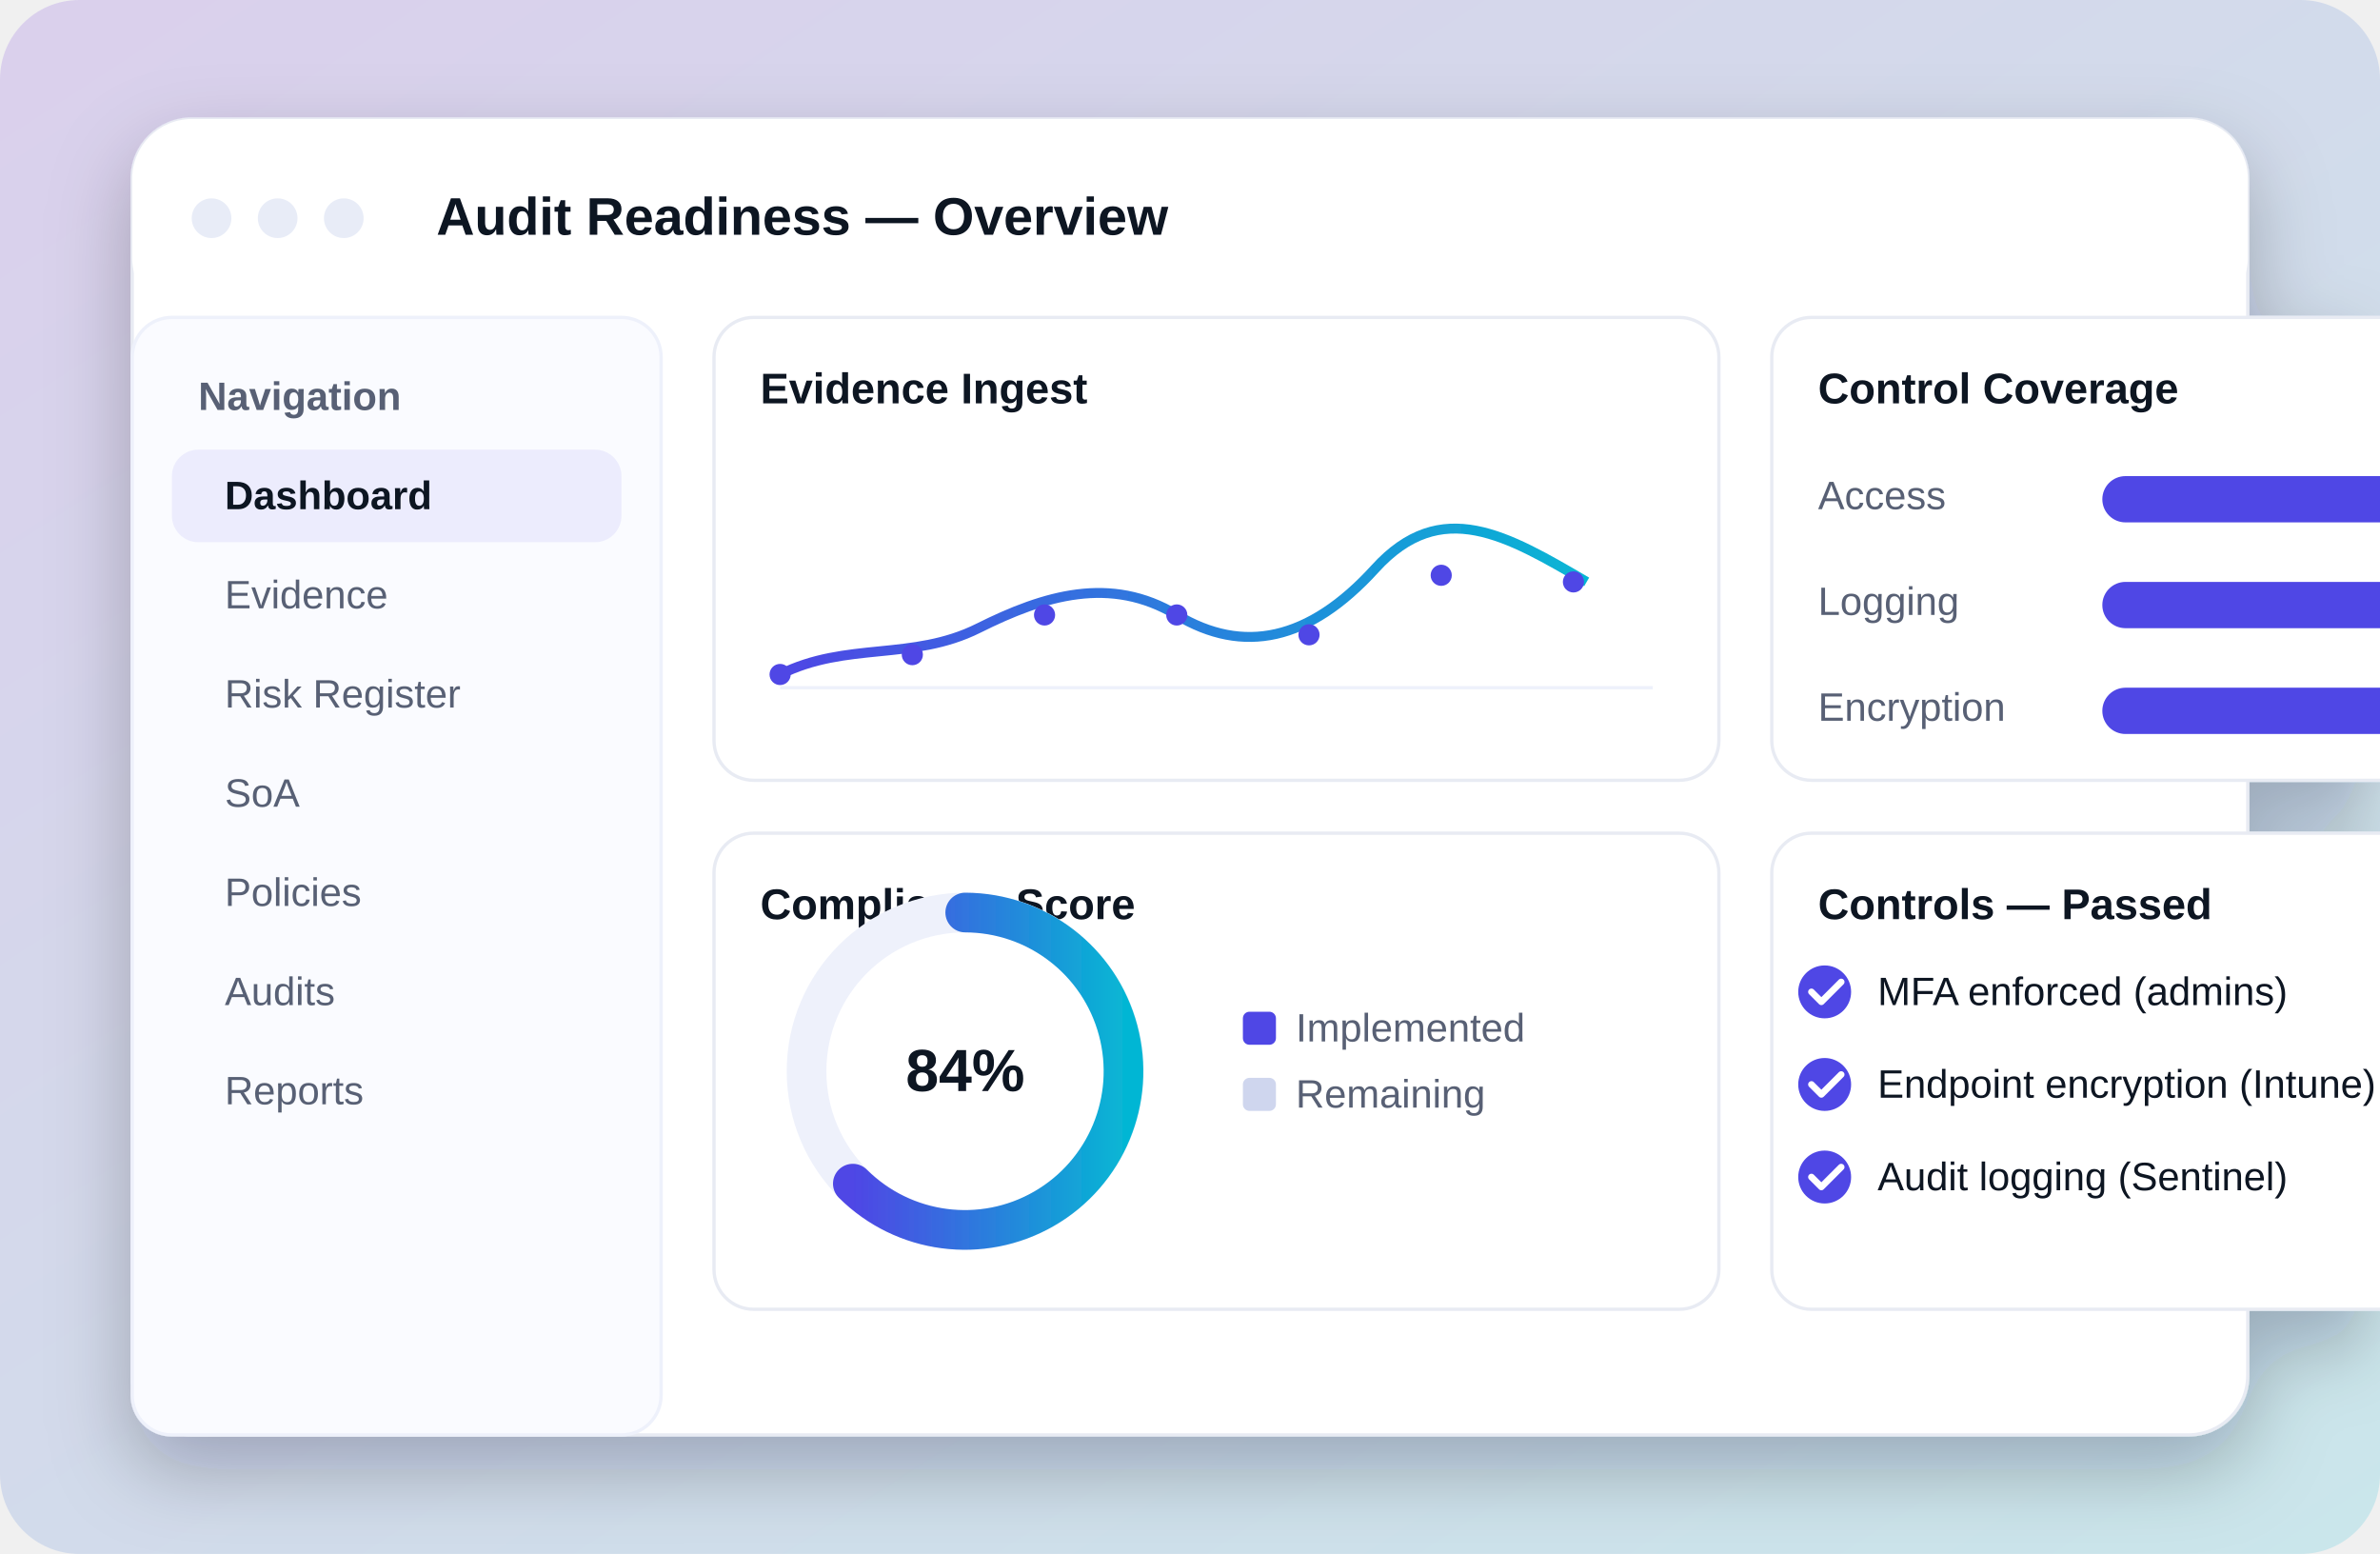
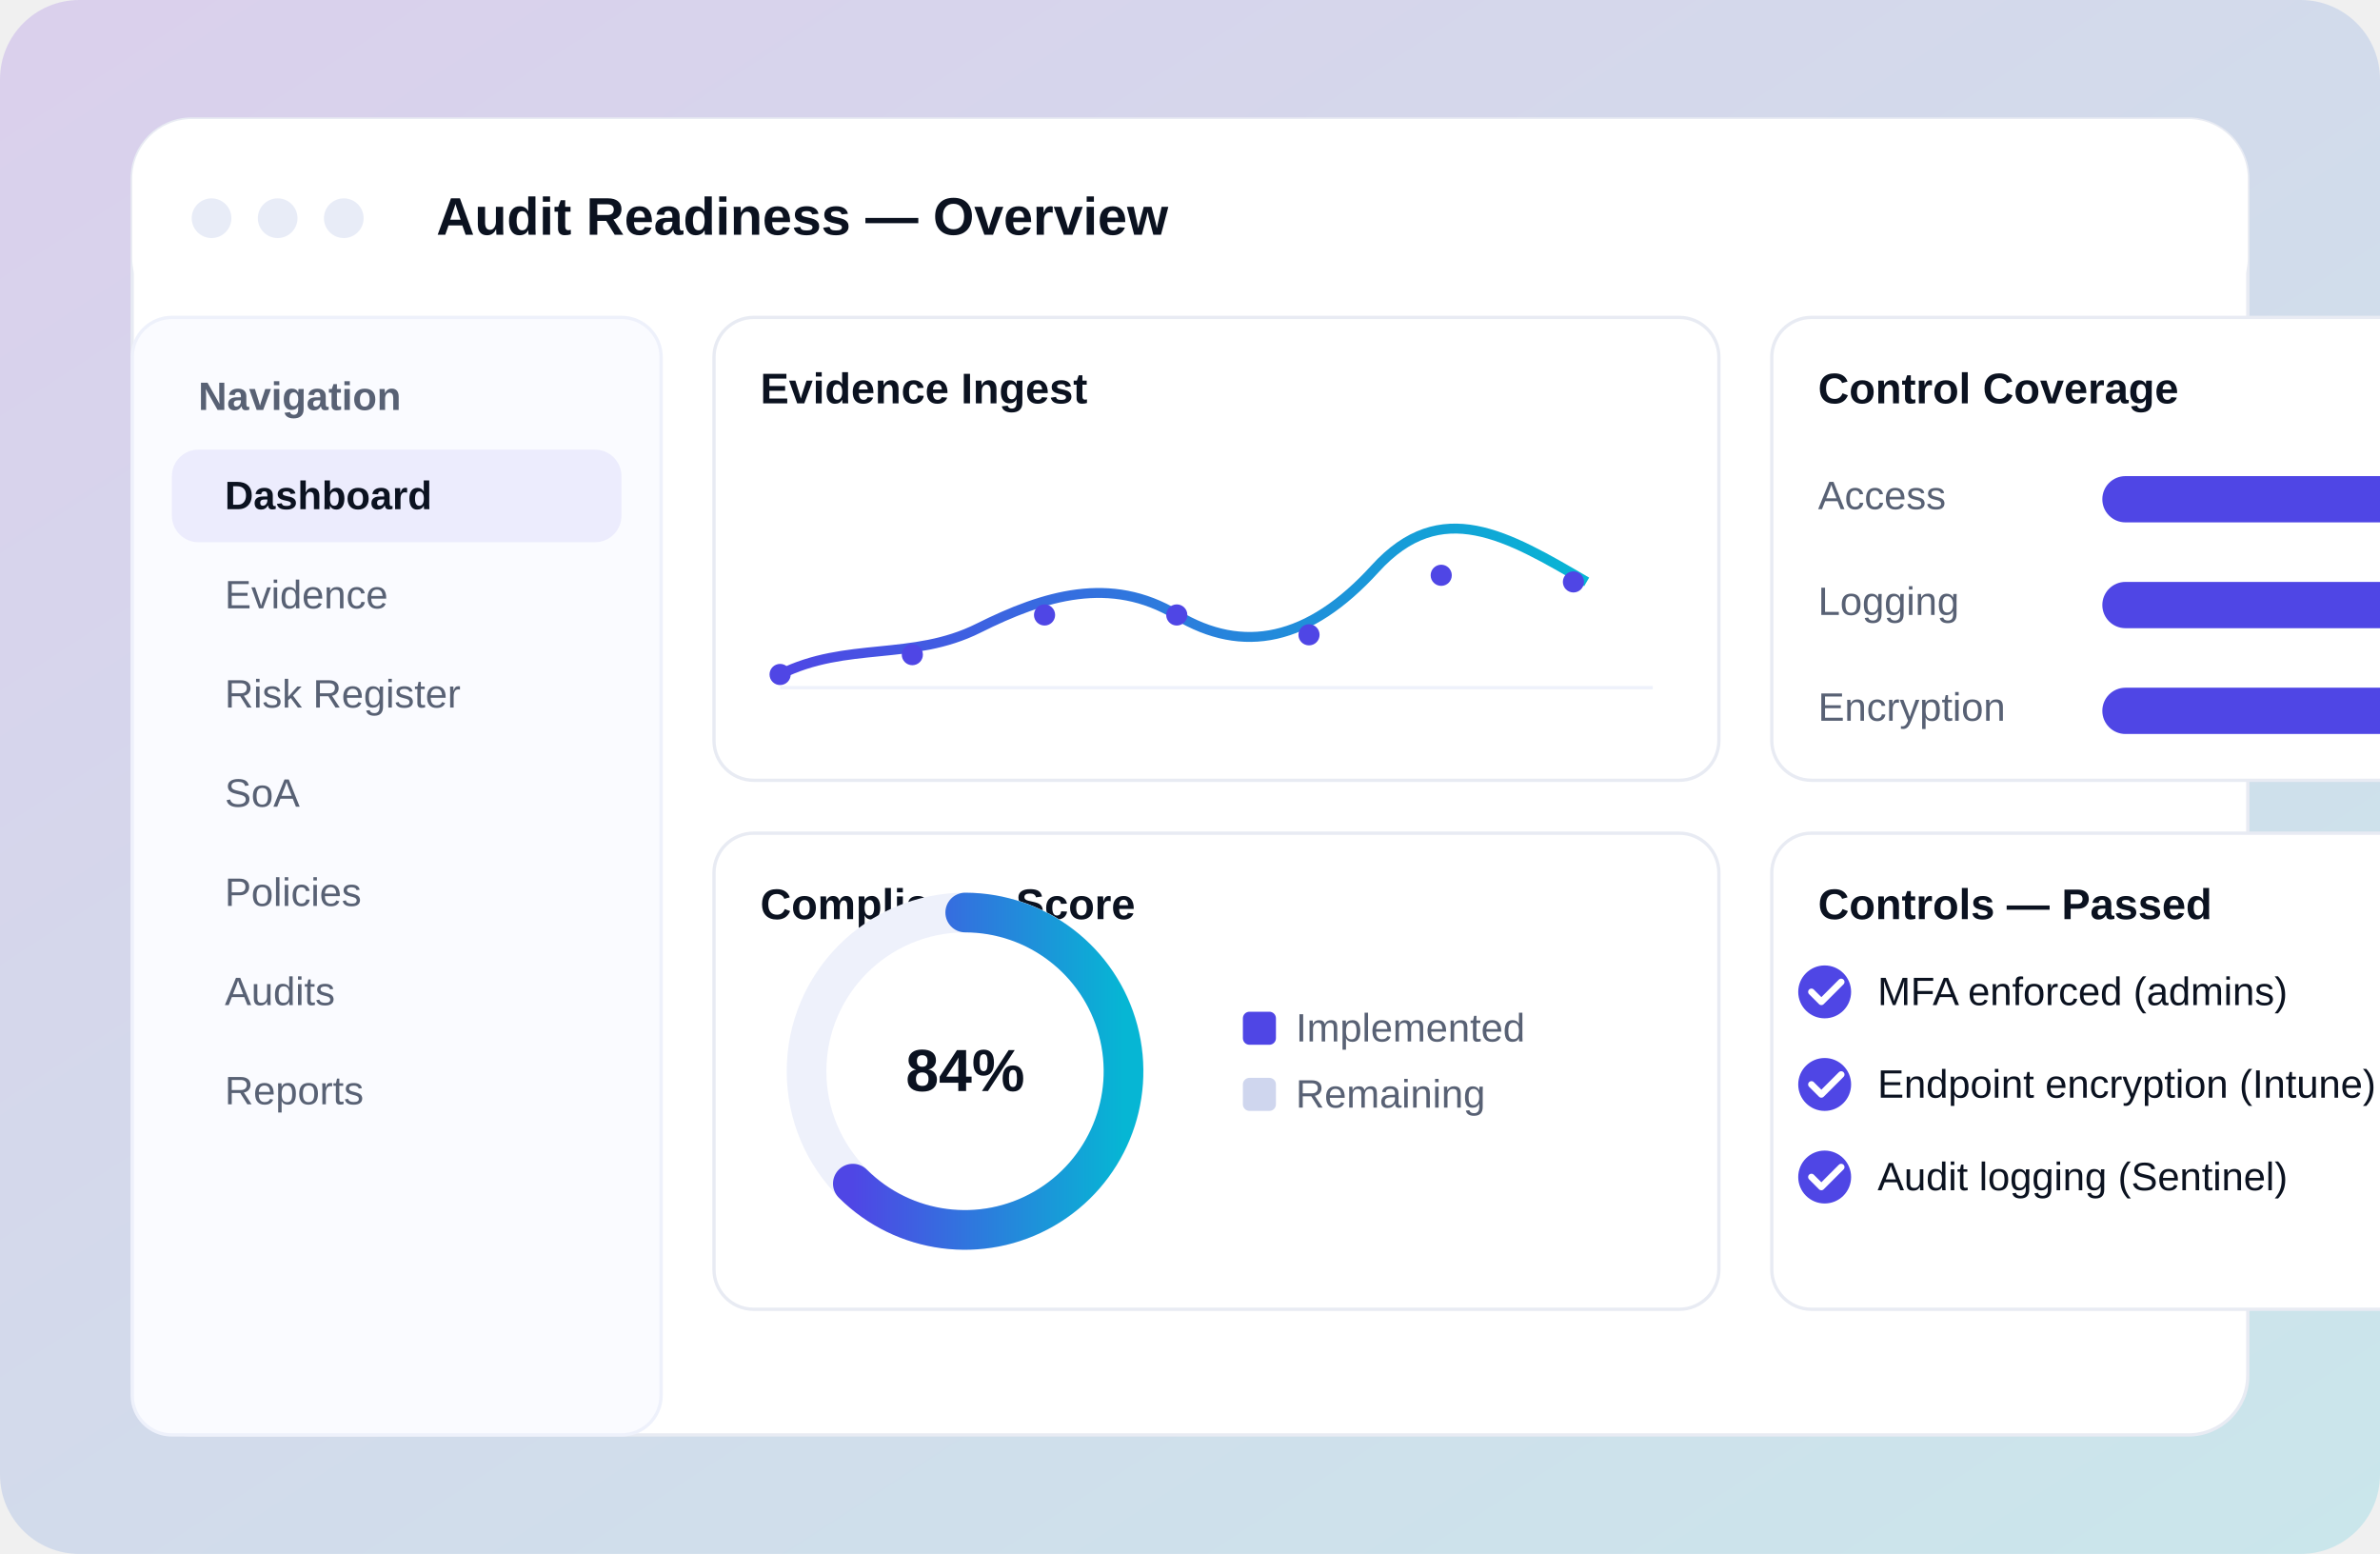
<svg xmlns="http://www.w3.org/2000/svg" viewBox="0 0 720 470" role="img" aria-labelledby="title desc">
  <defs>
    <linearGradient id="hero-bg" x1="0" y1="0" x2="1" y2="1">
      <stop offset="0" stop-color="#6D28D9" stop-opacity=".16" />
      <stop offset="1" stop-color="#06B6D4" stop-opacity=".16" />
    </linearGradient>
    <linearGradient id="line" x1="0" y1="0" x2="1" y2="0">
      <stop offset="0" stop-color="#4F46E5" />
      <stop offset="1" stop-color="#06B6D4" />
    </linearGradient>
-     <filter id="shadow" x="-20%" y="-20%" width="140%" height="140%">
-       <feDropShadow dx="0" dy="10" stdDeviation="12" flood-color="rgba(10,18,32,.25)" />
-     </filter>
  </defs>
  <rect width="720" height="470" rx="24" fill="url(#hero-bg)" />
-   <g filter="url(#shadow)">
-     <rect x="40" y="36" width="640" height="398" rx="18" fill="#fff" stroke="#e8ebf3" />
-     <rect x="40" y="36" width="640" height="60" rx="18" fill="#fff" />
-     <circle cx="64" cy="66" r="6" fill="#e8ecf7" />
-     <circle cx="84" cy="66" r="6" fill="#e8ecf7" />
-     <circle cx="104" cy="66" r="6" fill="#e8ecf7" />
-     <text x="132" y="71" font-family="Nunito, Arial, sans-serif" font-size="16" font-weight="900" fill="#0b1220">
+   <rect x="40" y="36" width="640" height="398" rx="18" fill="#fff" stroke="#e8ebf3" />
+   <rect x="40" y="36" width="640" height="60" rx="18" fill="#fff" />
+   <circle cx="64" cy="66" r="6" fill="#e8ecf7" />
+   <circle cx="84" cy="66" r="6" fill="#e8ecf7" />
+   <circle cx="104" cy="66" r="6" fill="#e8ecf7" />
+   <text x="132" y="71" font-family="Nunito, Arial, sans-serif" font-size="16" font-weight="900" fill="#0b1220">
      Audit Readiness — Overview
    </text>
+   <g>
+     <rect x="40" y="96" width="160" height="338" rx="12" fill="#fafbff" stroke="#eef1fb" />
+     <text x="60" y="124" font-family="Nunito, Arial" font-size="12" font-weight="800" fill="#586174">Navigation</text>
+     <g font-family="Nunito, Arial" font-size="12" fill="#586174">
+       <rect x="52" y="136" width="136" height="28" rx="8" fill="#4F46E5" opacity=".08" />
+       <text x="68" y="154" fill="#0b1220" font-weight="800">Dashboard</text>
+       <text x="68" y="184">Evidence</text>
+       <text x="68" y="214">Risk Register</text>
+       <text x="68" y="244">SoA</text>
+       <text x="68" y="274">Policies</text>
+       <text x="68" y="304">Audits</text>
+       <text x="68" y="334">Reports</text>
+     </g>
+   </g>
+   <g transform="translate(216,96)">
    <g>
-       <rect x="40" y="96" width="160" height="338" rx="12" fill="#fafbff" stroke="#eef1fb" />
-       <text x="60" y="124" font-family="Nunito, Arial" font-size="12" font-weight="800" fill="#586174">Navigation</text>
-       <g font-family="Nunito, Arial" font-size="12" fill="#586174">
-         <rect x="52" y="136" width="136" height="28" rx="8" fill="#4F46E5" opacity=".08" />
-         <text x="68" y="154" fill="#0b1220" font-weight="800">Dashboard</text>
-         <text x="68" y="184">Evidence</text>
-         <text x="68" y="214">Risk Register</text>
-         <text x="68" y="244">SoA</text>
-         <text x="68" y="274">Policies</text>
-         <text x="68" y="304">Audits</text>
-         <text x="68" y="334">Reports</text>
+       <rect x="0" y="0" width="304" height="140" rx="12" fill="#fff" stroke="#e8ebf3" />
+       <text x="14" y="26" font-family="Nunito, Arial" font-size="13" font-weight="800" fill="#0b1220">Evidence Ingest</text>
+       <line x1="20" y1="112" x2="284" y2="112" stroke="#eef1fb" />
+       <path d="M20,108 C40,98 60,104 80,94 S120,78 140,90 S180,98 200,76 S240,66 264,80" fill="none" stroke="url(#line)" stroke-width="3" />
+       <g fill="#4F46E5">
+         <circle cx="20" cy="108" r="3.2" />
+         <circle cx="60" cy="102" r="3.2" />
+         <circle cx="100" cy="90" r="3.2" />
+         <circle cx="140" cy="90" r="3.2" />
+         <circle cx="180" cy="96" r="3.2" />
+         <circle cx="220" cy="78" r="3.2" />
+         <circle cx="260" cy="80" r="3.2" />
      </g>
    </g>
-     <g transform="translate(216,96)">
-       <g>
-         <rect x="0" y="0" width="304" height="140" rx="12" fill="#fff" stroke="#e8ebf3" />
-         <text x="14" y="26" font-family="Nunito, Arial" font-size="13" font-weight="800" fill="#0b1220">Evidence Ingest</text>
-         <line x1="20" y1="112" x2="284" y2="112" stroke="#eef1fb" />
-         <path d="M20,108 C40,98 60,104 80,94 S120,78 140,90 S180,98 200,76 S240,66 264,80" fill="none" stroke="url(#line)" stroke-width="3" />
-         <g fill="#4F46E5">
-           <circle cx="20" cy="108" r="3.2" />
-           <circle cx="60" cy="102" r="3.2" />
-           <circle cx="100" cy="90" r="3.2" />
-           <circle cx="140" cy="90" r="3.2" />
-           <circle cx="180" cy="96" r="3.2" />
-           <circle cx="220" cy="78" r="3.2" />
-           <circle cx="260" cy="80" r="3.2" />
+     <g transform="translate(320,0)">
+       <rect x="0" y="0" width="304" height="140" rx="12" fill="#fff" stroke="#e8ebf3" />
+       <text x="14" y="26" font-family="Nunito, Arial" font-size="13" font-weight="800" fill="#0b1220">Control Coverage</text>
+       <text x="14" y="58" font-family="Nunito, Arial" font-size="12" fill="#586174">Access</text>
+       <rect x="100" y="48" width="170" height="14" rx="7" fill="#4F46E5" />
+       <rect x="270" y="48" width="20" height="14" rx="7" fill="#cfd6ee" />
+       <text x="14" y="90" font-family="Nunito, Arial" font-size="12" fill="#586174">Logging</text>
+       <rect x="100" y="80" width="190" height="14" rx="7" fill="#4F46E5" />
+       <rect x="290" y="80" width="10" height="14" rx="7" fill="#cfd6ee" />
+       <text x="14" y="122" font-family="Nunito, Arial" font-size="12" fill="#586174">Encryption</text>
+       <rect x="100" y="112" width="200" height="14" rx="7" fill="#4F46E5" />
+       <rect x="300" y="112" width="0" height="14" rx="7" fill="#cfd6ee" />
+     </g>
+     <g transform="translate(0,156)">
+       <rect x="0" y="0" width="304" height="144" rx="12" fill="#fff" stroke="#e8ebf3" />
+       <text x="14" y="26" font-family="Nunito, Arial" font-size="13" font-weight="800" fill="#0b1220">Compliance Score</text>
+       <g transform="translate(76,72)">
+         <circle r="48" fill="none" stroke="#eef1fb" stroke-width="12" />
+         <path d="M0,-48 A48,48 0 1,1 -34,34" fill="none" stroke="url(#line)" stroke-width="12" stroke-linecap="round" />
+         <text x="0" y="6" text-anchor="middle" font-family="Nunito, Arial" font-weight="900" font-size="18" fill="#0b1220">84%</text>
+       </g>
+       <g font-family="Nunito, Arial" font-size="12" fill="#586174">
+         <rect x="160" y="54" width="10" height="10" rx="2" fill="#4F46E5" />
+         <text x="176" y="63">Implemented</text>
+         <rect x="160" y="74" width="10" height="10" rx="2" fill="#cfd6ee" />
+         <text x="176" y="83">Remaining</text>
+       </g>
+     </g>
+     <g transform="translate(320,156)">
+       <rect x="0" y="0" width="304" height="144" rx="12" fill="#fff" stroke="#e8ebf3" />
+       <text x="14" y="26" font-family="Nunito, Arial" font-size="13" font-weight="800" fill="#0b1220">Controls — Passed</text>
+       <g font-family="Nunito, Arial" font-size="12" fill="#0b1220">
+         <g transform="translate(16,48)">
+           <circle cx="0" cy="0" r="8" fill="#4F46E5" />
+           <path d="M-4 0 l3 3 6 -6" stroke="#fff" stroke-width="2" fill="none" stroke-linecap="round" stroke-linejoin="round" />
+           <text x="16" y="4">MFA enforced (admins)</text>
        </g>
-       </g>
-       <g transform="translate(320,0)">
-         <rect x="0" y="0" width="304" height="140" rx="12" fill="#fff" stroke="#e8ebf3" />
-         <text x="14" y="26" font-family="Nunito, Arial" font-size="13" font-weight="800" fill="#0b1220">Control Coverage</text>
-         <text x="14" y="58" font-family="Nunito, Arial" font-size="12" fill="#586174">Access</text>
-         <rect x="100" y="48" width="170" height="14" rx="7" fill="#4F46E5" />
-         <rect x="270" y="48" width="20" height="14" rx="7" fill="#cfd6ee" />
-         <text x="14" y="90" font-family="Nunito, Arial" font-size="12" fill="#586174">Logging</text>
-         <rect x="100" y="80" width="190" height="14" rx="7" fill="#4F46E5" />
-         <rect x="290" y="80" width="10" height="14" rx="7" fill="#cfd6ee" />
-         <text x="14" y="122" font-family="Nunito, Arial" font-size="12" fill="#586174">Encryption</text>
-         <rect x="100" y="112" width="200" height="14" rx="7" fill="#4F46E5" />
-         <rect x="300" y="112" width="0" height="14" rx="7" fill="#cfd6ee" />
-       </g>
-       <g transform="translate(0,156)">
-         <rect x="0" y="0" width="304" height="144" rx="12" fill="#fff" stroke="#e8ebf3" />
-         <text x="14" y="26" font-family="Nunito, Arial" font-size="13" font-weight="800" fill="#0b1220">Compliance Score</text>
-         <g transform="translate(76,72)">
-           <circle r="48" fill="none" stroke="#eef1fb" stroke-width="12" />
-           <path d="M0,-48 A48,48 0 1,1 -34,34" fill="none" stroke="url(#line)" stroke-width="12" stroke-linecap="round" />
-           <text x="0" y="6" text-anchor="middle" font-family="Nunito, Arial" font-weight="900" font-size="18" fill="#0b1220">84%</text>
+         <g transform="translate(16,76)">
+           <circle cx="0" cy="0" r="8" fill="#4F46E5" />
+           <path d="M-4 0 l3 3 6 -6" stroke="#fff" stroke-width="2" fill="none" stroke-linecap="round" stroke-linejoin="round" />
+           <text x="16" y="4">Endpoint encryption (Intune)</text>
        </g>
-         <g font-family="Nunito, Arial" font-size="12" fill="#586174">
-           <rect x="160" y="54" width="10" height="10" rx="2" fill="#4F46E5" />
-           <text x="176" y="63">Implemented</text>
-           <rect x="160" y="74" width="10" height="10" rx="2" fill="#cfd6ee" />
-           <text x="176" y="83">Remaining</text>
-         </g>
-       </g>
-       <g transform="translate(320,156)">
-         <rect x="0" y="0" width="304" height="144" rx="12" fill="#fff" stroke="#e8ebf3" />
-         <text x="14" y="26" font-family="Nunito, Arial" font-size="13" font-weight="800" fill="#0b1220">Controls — Passed</text>
-         <g font-family="Nunito, Arial" font-size="12" fill="#0b1220">
-           <g transform="translate(16,48)">
-             <circle cx="0" cy="0" r="8" fill="#4F46E5" />
-             <path d="M-4 0 l3 3 6 -6" stroke="#fff" stroke-width="2" fill="none" stroke-linecap="round" stroke-linejoin="round" />
-             <text x="16" y="4">MFA enforced (admins)</text>
-           </g>
-           <g transform="translate(16,76)">
-             <circle cx="0" cy="0" r="8" fill="#4F46E5" />
-             <path d="M-4 0 l3 3 6 -6" stroke="#fff" stroke-width="2" fill="none" stroke-linecap="round" stroke-linejoin="round" />
-             <text x="16" y="4">Endpoint encryption (Intune)</text>
-           </g>
-           <g transform="translate(16,104)">
-             <circle cx="0" cy="0" r="8" fill="#4F46E5" />
-             <path d="M-4 0 l3 3 6 -6" stroke="#fff" stroke-width="2" fill="none" stroke-linecap="round" stroke-linejoin="round" />
-             <text x="16" y="4">Audit logging (Sentinel)</text>
-           </g>
+         <g transform="translate(16,104)">
+           <circle cx="0" cy="0" r="8" fill="#4F46E5" />
+           <path d="M-4 0 l3 3 6 -6" stroke="#fff" stroke-width="2" fill="none" stroke-linecap="round" stroke-linejoin="round" />
+           <text x="16" y="4">Audit logging (Sentinel)</text>
        </g>
      </g>
    </g>
  </g>
</svg>
